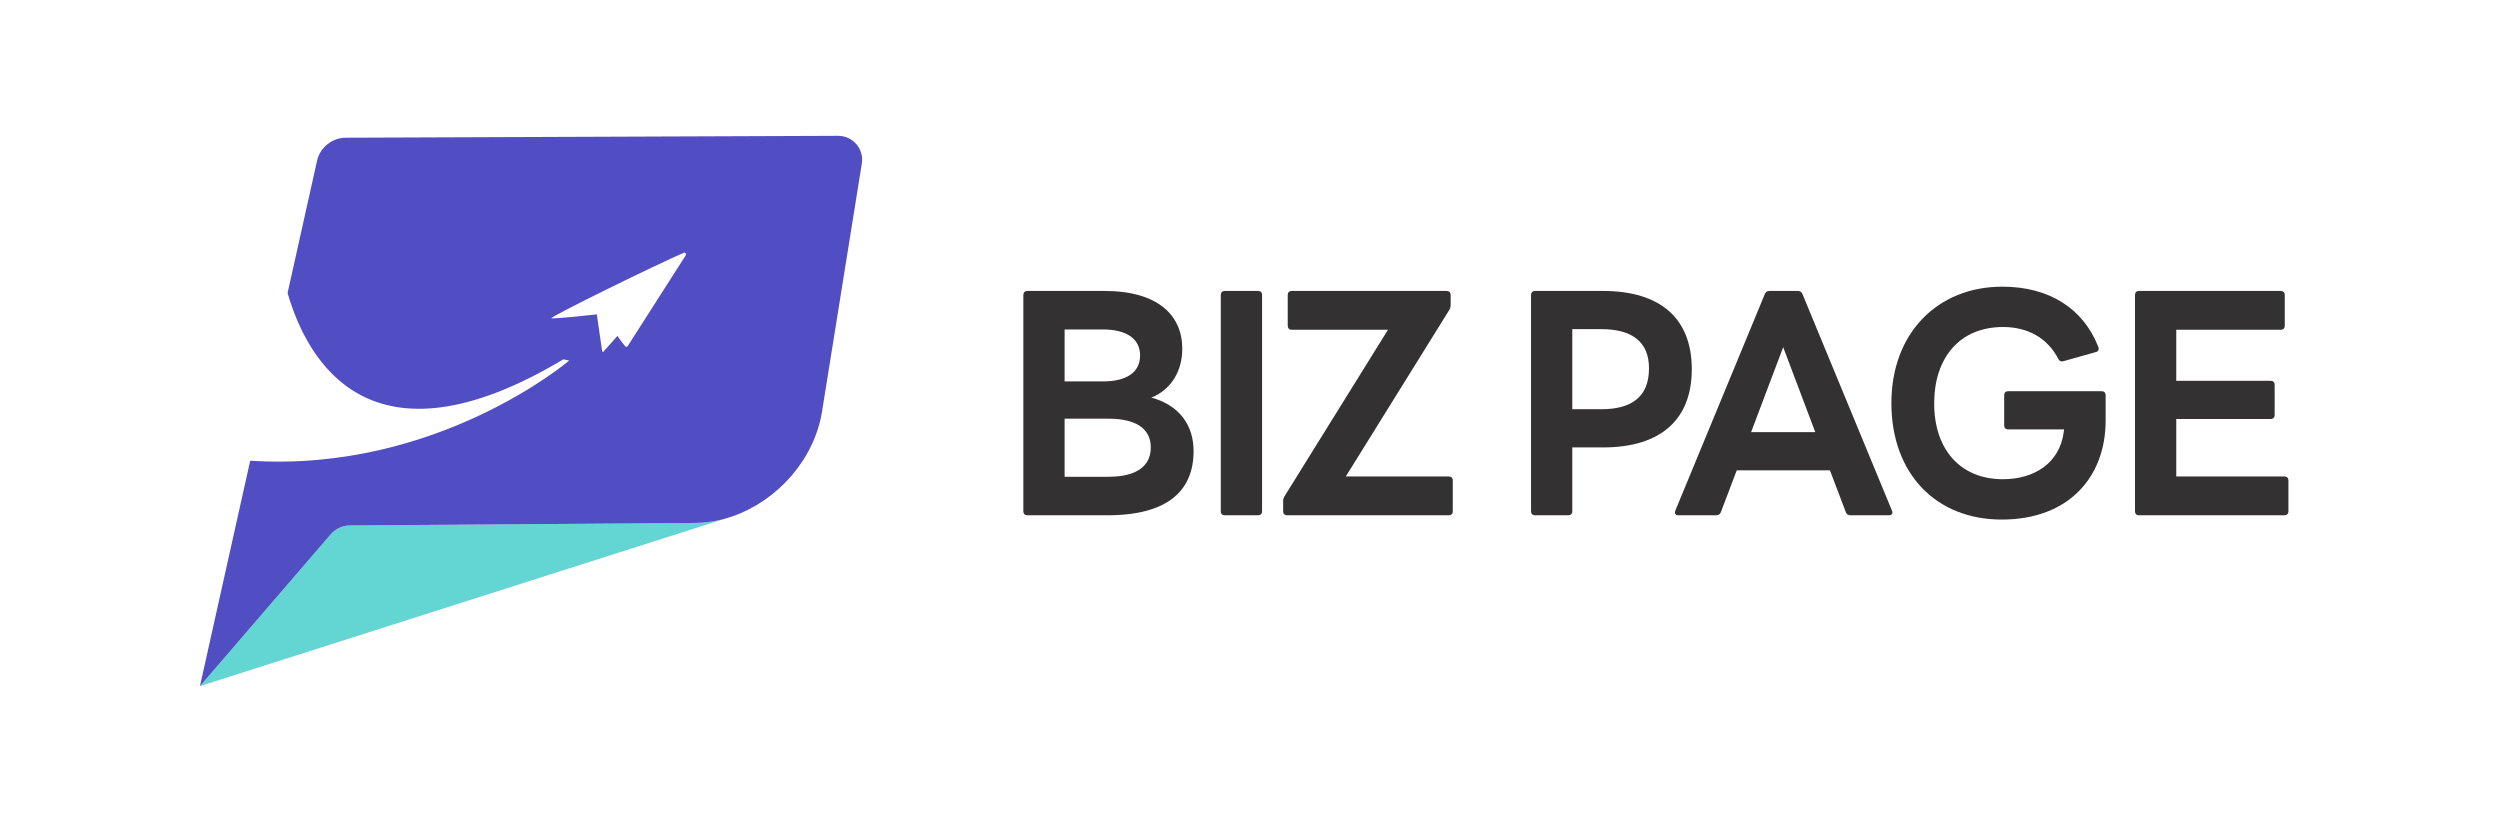
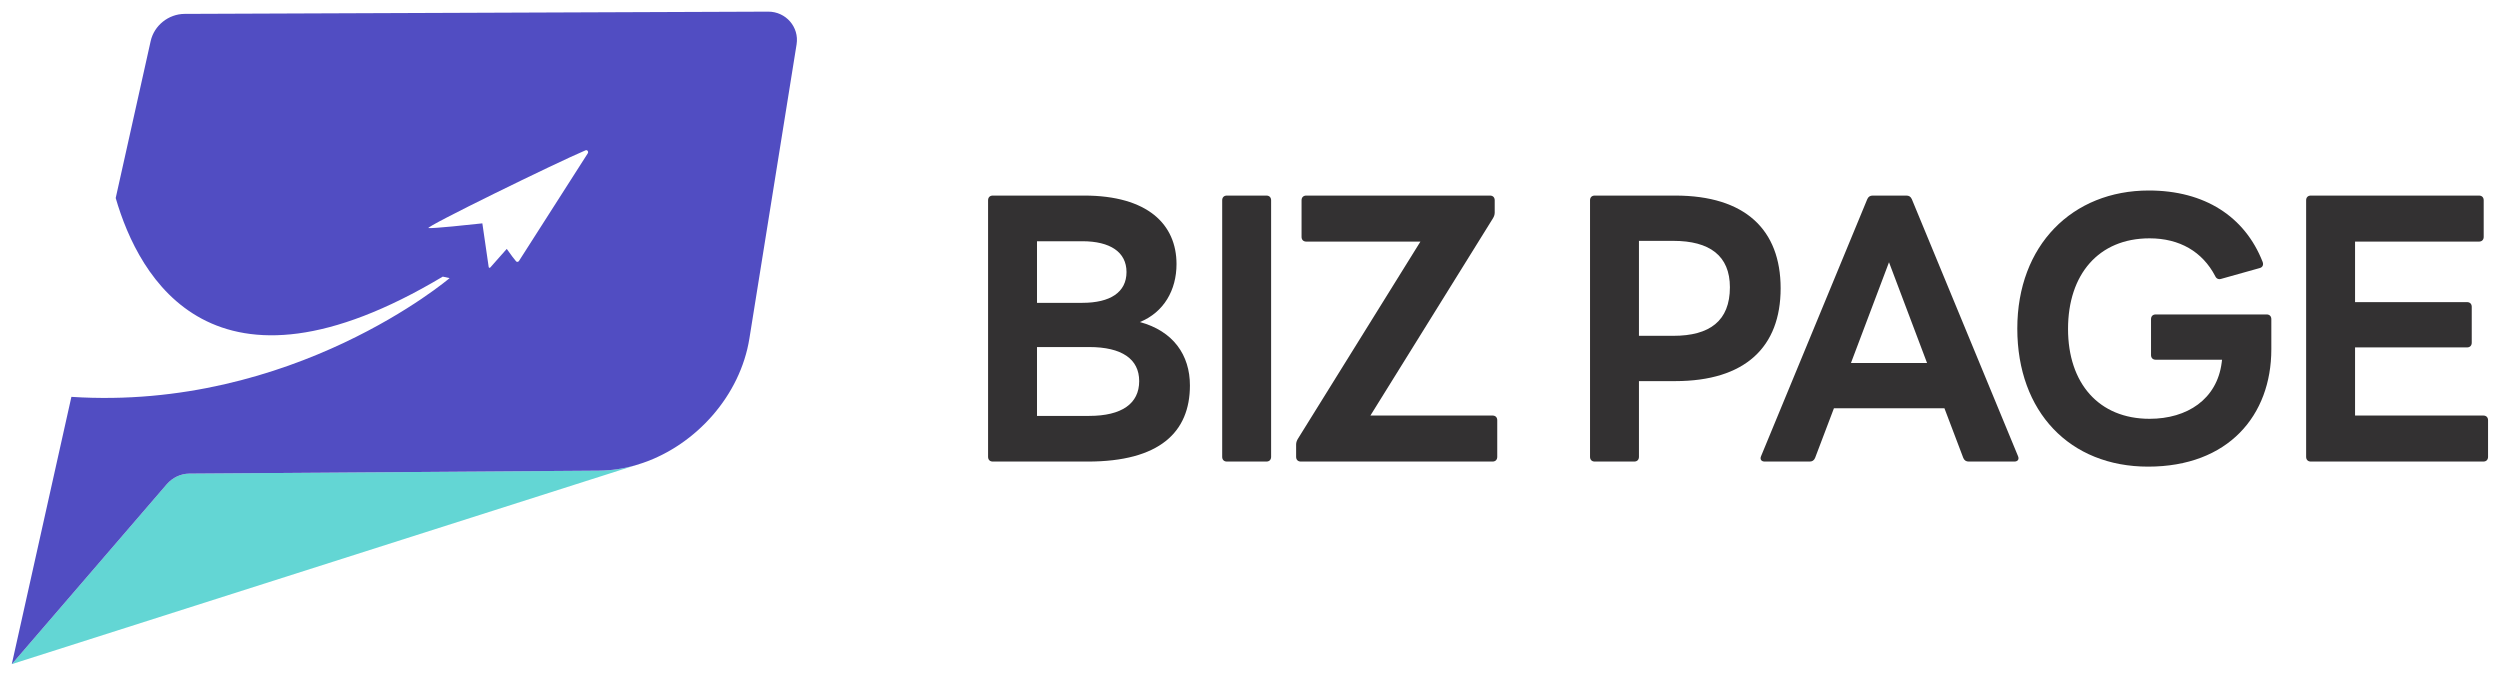
- <svg xmlns="http://www.w3.org/2000/svg" role="img" aria-label="비즈페이지" version="1.1" viewBox="0 0 500 164.387">
+ <svg xmlns="http://www.w3.org/2000/svg" role="img" aria-label="비즈페이지" version="1.1" viewBox="38.0 25.2 421.7 114.1">
  <defs>
    <clipPath id="clippath0" transform="">
      <path d="M 0 164.387 L 500 164.387 L 500 0 L 0 0 Z" fill="none" clip-rule="nonzero" />
    </clipPath>
  </defs>
  <g transform="matrix(1 0 0 -1 0 164.387)">
    <g transform="">
      <path d="M 0 164.387 L 500 164.387 L 500 0 L 0 0 Z" fill="none" />
    </g>
    <g clip-path="url(#clippath0)">
      <g transform="translate(145.0679 60.6645)">
        <path d="M 0 0 L -105.07 -33.5 L -78.943 -3.165 C -77.97 -2.038 -76.581 -1.382 -75.16 -1.367 L -6.03 -0.865 C -3.984 -0.849 -1.961 -0.548 0 0" fill="#63d6d4" fill-opacity="1" />
      </g>
    </g>
    <g clip-path="url(#clippath0)">
      <g transform="translate(137.1436 113.3195)">
        <path d="M 0 0 L -11.604 -18.153 C -11.72 -18.335 -11.96 -18.36 -12.097 -18.205 C -12.251 -18.03 -12.455 -17.77 -12.694 -17.456 C -12.978 -17.077 -13.312 -16.614 -13.665 -16.117 L -16.443 -19.256 C -16.53 -19.354 -16.693 -19.306 -16.711 -19.175 L -17.78 -11.809 C -20.102 -12.064 -25.952 -12.682 -26.863 -12.605 C -27.706 -12.533 -5.212 -1.525 -0.373 0.513 C -0.08 0.637 0.178 0.281 0 0 M 30.43 23.903 L -68.008 23.524 C -70.718 23.509 -73.142 21.571 -73.729 18.938 L -79.627 -7.536 C -75.729 -21.008 -63.19 -43.946 -24.456 -20.792 L -23.305 -21.047 C -23.305 -21.047 -49.656 -43.498 -87.101 -41.074 L -90.027 -54.191 L -97.153 -86.155 L -97.145 -86.155 L -71.019 -55.82 C -70.046 -54.693 -68.656 -54.037 -67.236 -54.022 L 1.895 -53.52 C 3.94 -53.504 5.963 -53.203 7.924 -52.655 L 9.206 -52.246 L 9.345 -52.199 C 18.324 -49.096 25.728 -40.827 27.265 -31.23 L 35.225 18.39 C 35.688 21.301 33.418 23.918 30.43 23.903" fill="#514dc2" fill-opacity="1" />
      </g>
    </g>
    <g clip-path="url(#clippath0)">
      <g transform="translate(212.9216 69.0329)">
        <path d="M 0 0 L 8.802 0 C 14.304 0 17.237 2.078 17.237 5.868 C 17.237 9.597 14.304 11.614 8.802 11.614 L 0 11.614 Z M 0 19.071 L 7.641 19.071 C 12.348 19.071 15.098 20.844 15.098 24.268 C 15.098 27.629 12.348 29.463 7.641 29.463 L 0 29.463 Z M -7.458 -7.702 C -7.947 -7.702 -8.253 -7.396 -8.253 -6.907 L -8.253 36.37 C -8.253 36.859 -7.947 37.165 -7.458 37.165 L 7.946 37.165 C 18.704 37.165 23.533 32.274 23.533 25.612 C 23.533 21.211 21.394 17.482 17.359 15.832 C 22.983 14.304 25.795 10.27 25.795 5.135 C 25.795 -2.751 20.66 -7.702 8.558 -7.702 Z" fill="#333132" fill-opacity="1" />
      </g>
    </g>
    <g clip-path="url(#clippath0)">
      <g transform="translate(244.9528 61.3307)">
        <path d="M 0 0 C -0.489 0 -0.794 0.306 -0.794 0.795 L -0.794 44.072 C -0.794 44.562 -0.489 44.867 0 44.867 L 6.663 44.867 C 7.152 44.867 7.458 44.562 7.458 44.072 L 7.458 0.795 C 7.458 0.306 7.152 0 6.663 0 Z" fill="#333132" fill-opacity="1" />
      </g>
    </g>
    <g clip-path="url(#clippath0)">
      <g transform="translate(257.4245 61.3307)">
        <path d="M 0 0 C -0.489 0 -0.795 0.306 -0.795 0.795 L -0.795 2.873 C -0.795 3.239 -0.673 3.545 -0.489 3.851 L 20.172 37.104 L 0.917 37.104 C 0.428 37.104 0.122 37.409 0.122 37.898 L 0.122 44.072 C 0.122 44.562 0.428 44.867 0.917 44.867 L 31.908 44.867 C 32.397 44.867 32.703 44.562 32.703 44.072 L 32.703 41.994 C 32.703 41.627 32.58 41.321 32.397 41.016 L 11.736 7.763 L 32.336 7.763 C 32.825 7.763 33.131 7.457 33.131 6.969 L 33.131 0.795 C 33.131 0.306 32.825 0 32.336 0 Z" fill="#333132" fill-opacity="1" />
      </g>
    </g>
    <g clip-path="url(#clippath0)">
      <g transform="translate(314.4577 82.5417)">
        <path d="M 0 0 L 5.807 0 C 11.919 0 15.343 2.506 15.343 8.191 C 15.343 13.509 11.919 16.016 5.807 16.016 L 0 16.016 Z M -7.458 -21.211 C -7.947 -21.211 -8.252 -20.905 -8.252 -20.416 L -8.252 22.861 C -8.252 23.351 -7.947 23.656 -7.458 23.656 L 6.112 23.656 C 17.91 23.656 23.9 17.91 23.9 8.008 C 23.9 -1.895 17.91 -7.641 6.112 -7.641 L 0 -7.641 L 0 -20.416 C 0 -20.905 -0.306 -21.211 -0.795 -21.211 Z" fill="#333132" fill-opacity="1" />
      </g>
    </g>
    <g clip-path="url(#clippath0)">
      <g transform="translate(350.2185 77.9567)">
        <path d="M 0 0 L 12.837 0 L 6.419 16.994 Z M -14.548 -16.626 C -15.098 -16.626 -15.403 -16.259 -15.159 -15.709 L 2.751 27.63 C 2.935 28.058 3.24 28.241 3.668 28.241 L 9.353 28.241 C 9.78 28.241 10.086 28.058 10.27 27.63 L 28.18 -15.709 C 28.424 -16.259 28.118 -16.626 27.568 -16.626 L 19.866 -16.626 C 19.438 -16.626 19.133 -16.442 18.949 -16.015 L 15.771 -7.641 L -2.873 -7.641 L -6.051 -16.015 C -6.234 -16.442 -6.54 -16.626 -6.968 -16.626 Z" fill="#333132" fill-opacity="1" />
      </g>
    </g>
    <g clip-path="url(#clippath0)">
      <g transform="translate(378.278 83.7643)">
        <path d="M 0 0 C 0 14.059 9.291 23.289 22.189 23.289 C 31.603 23.289 38.388 18.888 41.383 11.247 C 41.566 10.758 41.383 10.33 40.894 10.208 L 34.354 8.374 C 33.926 8.252 33.559 8.436 33.375 8.863 C 31.236 12.959 27.385 15.221 22.312 15.221 C 13.692 15.221 8.558 9.107 8.558 -0.062 C 8.558 -9.23 13.754 -15.221 22.312 -15.221 C 28.669 -15.221 33.681 -11.92 34.476 -5.746 L 34.537 -5.257 L 23.351 -5.257 C 22.861 -5.257 22.556 -4.951 22.556 -4.462 L 22.556 1.589 C 22.556 2.078 22.861 2.384 23.351 2.384 L 42.056 2.384 C 42.545 2.384 42.85 2.078 42.85 1.589 L 42.85 -3.484 C 42.85 -14.671 35.576 -23.289 22.067 -23.289 C 8.863 -23.289 0 -14.06 0 0" fill="#333132" fill-opacity="1" />
      </g>
    </g>
    <g clip-path="url(#clippath0)">
      <g transform="translate(427.7927 61.3307)">
        <path d="M 0 0 C -0.489 0 -0.794 0.306 -0.794 0.795 L -0.794 44.072 C -0.794 44.562 -0.489 44.867 0 44.867 L 28.363 44.867 C 28.852 44.867 29.157 44.562 29.157 44.072 L 29.157 37.898 C 29.157 37.409 28.852 37.104 28.363 37.104 L 7.458 37.104 L 7.458 26.896 L 26.346 26.896 C 26.835 26.896 27.141 26.59 27.141 26.102 L 27.141 20.05 C 27.141 19.561 26.835 19.255 26.346 19.255 L 7.458 19.255 L 7.458 7.763 L 29.097 7.763 C 29.586 7.763 29.892 7.457 29.892 6.969 L 29.892 0.795 C 29.892 0.306 29.586 0 29.097 0 Z" fill="#333132" fill-opacity="1" />
      </g>
    </g>
  </g>
</svg>
